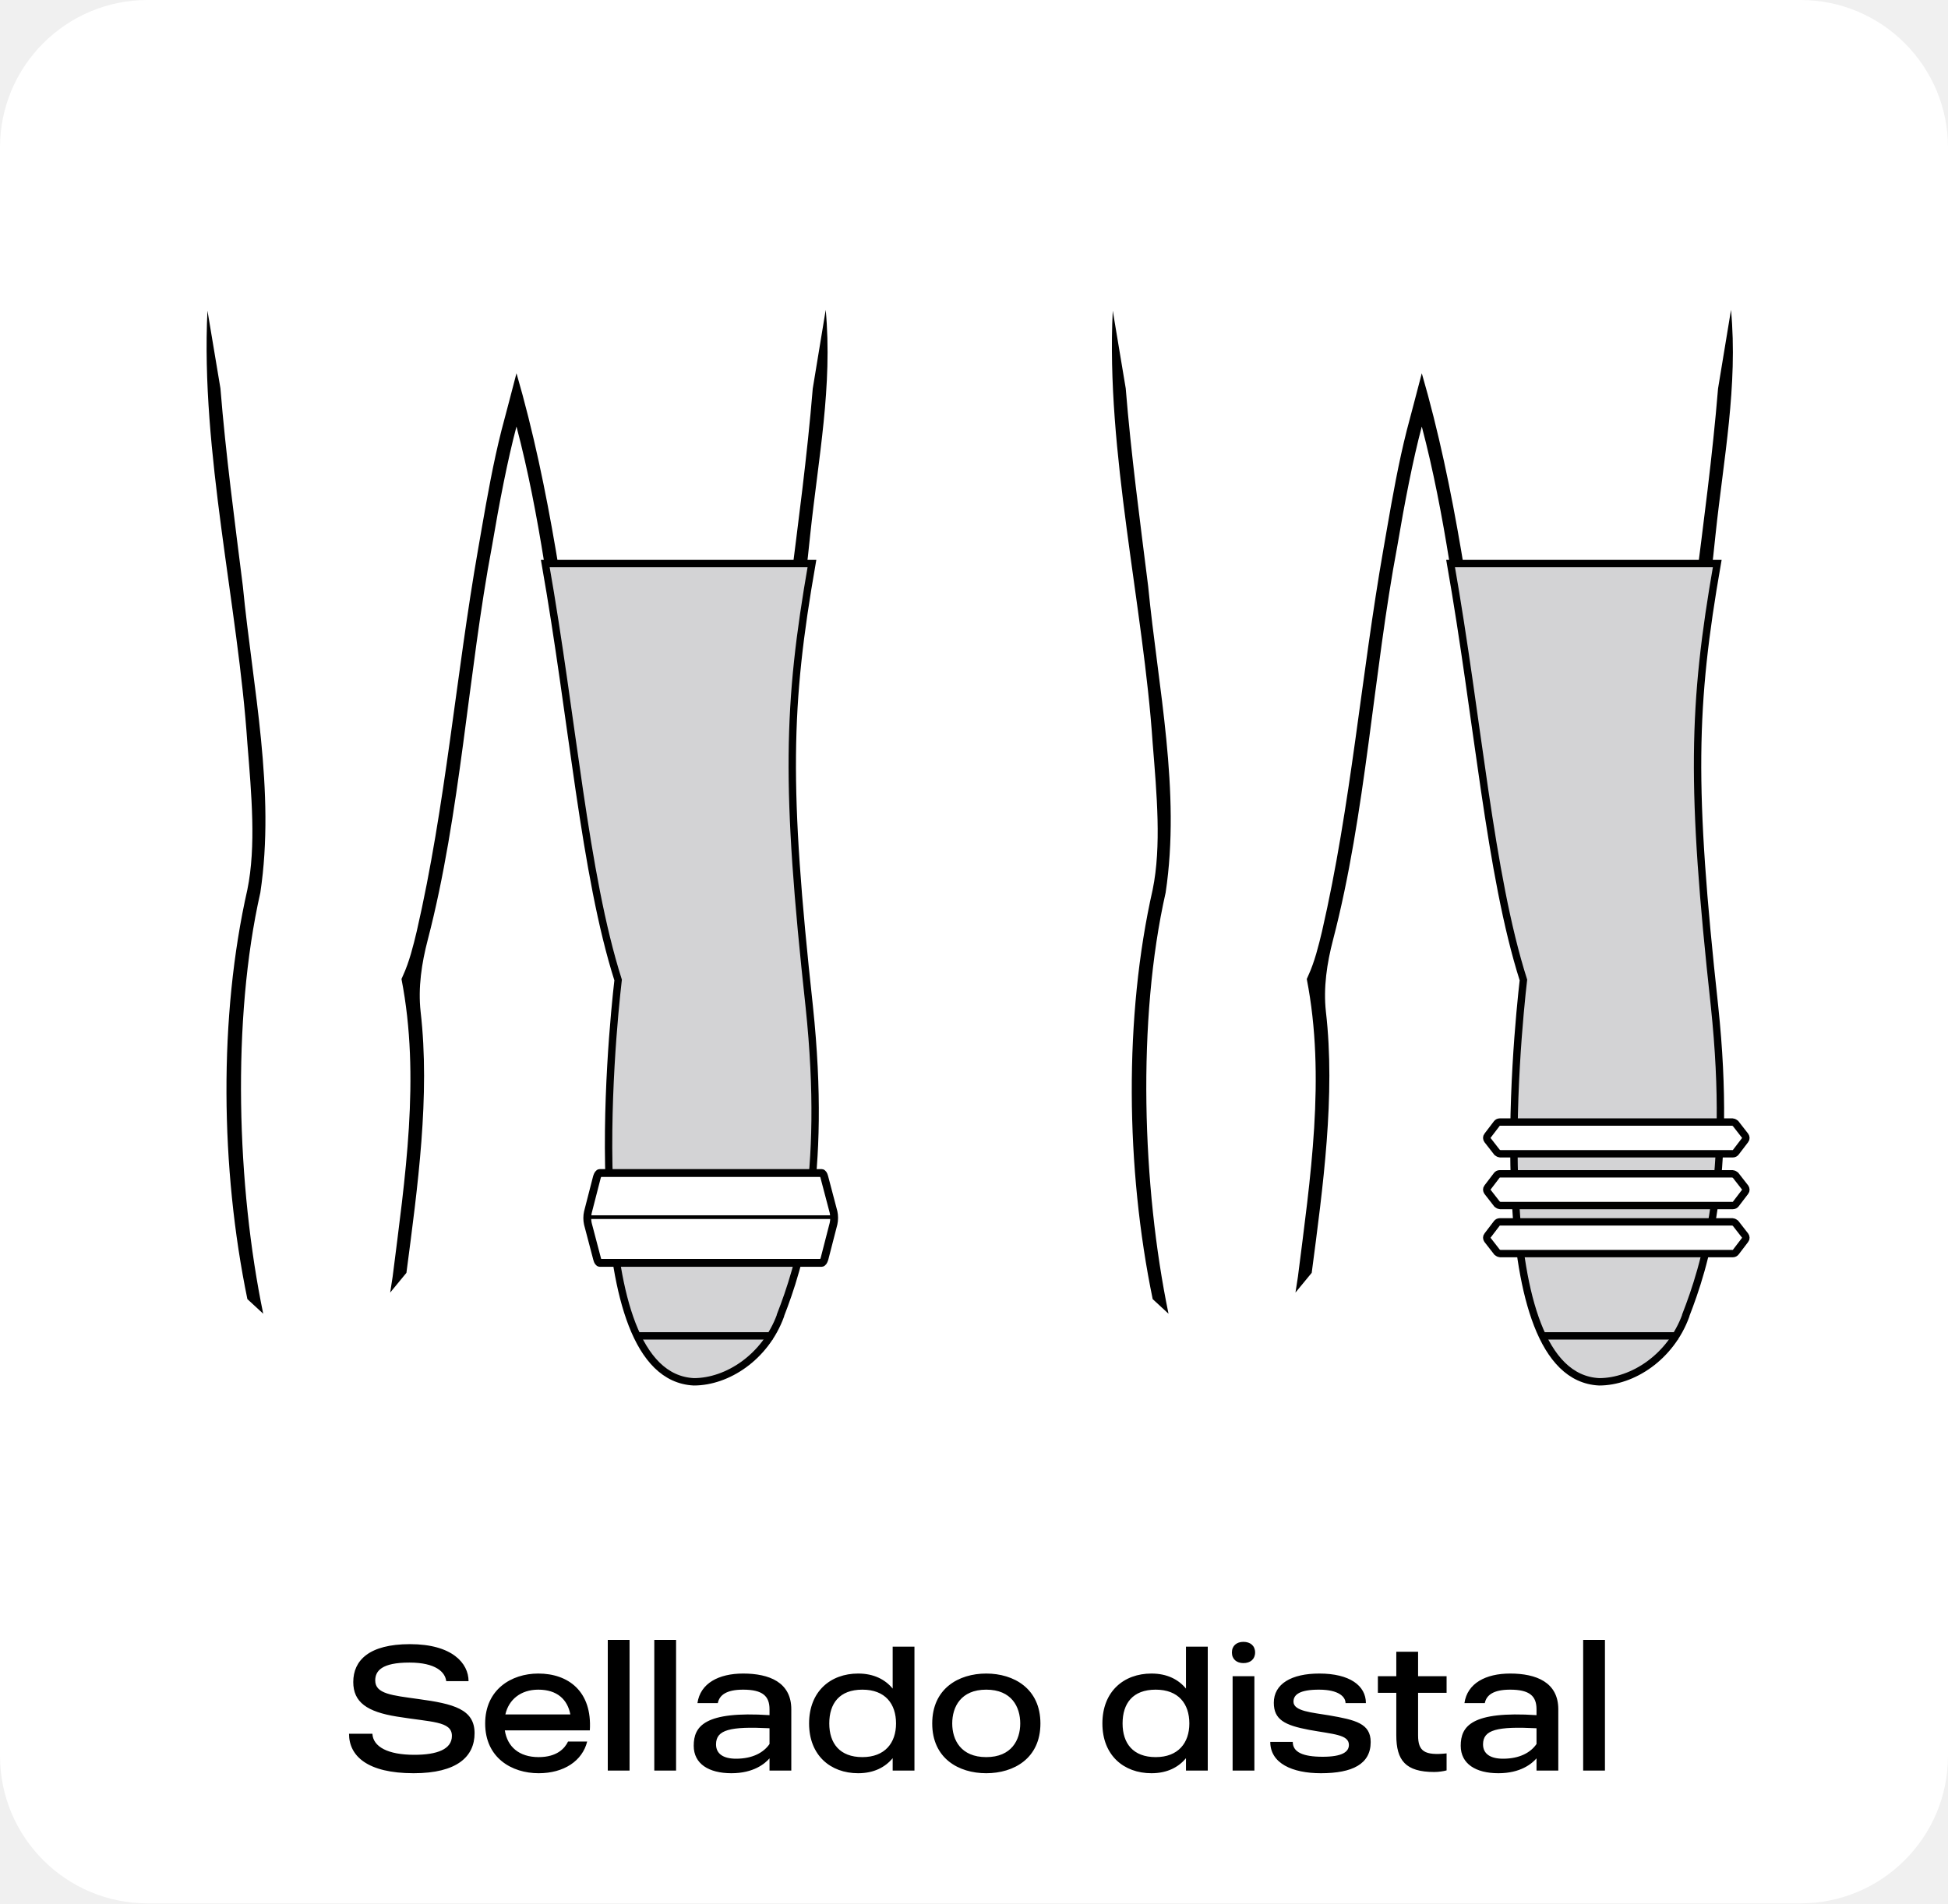
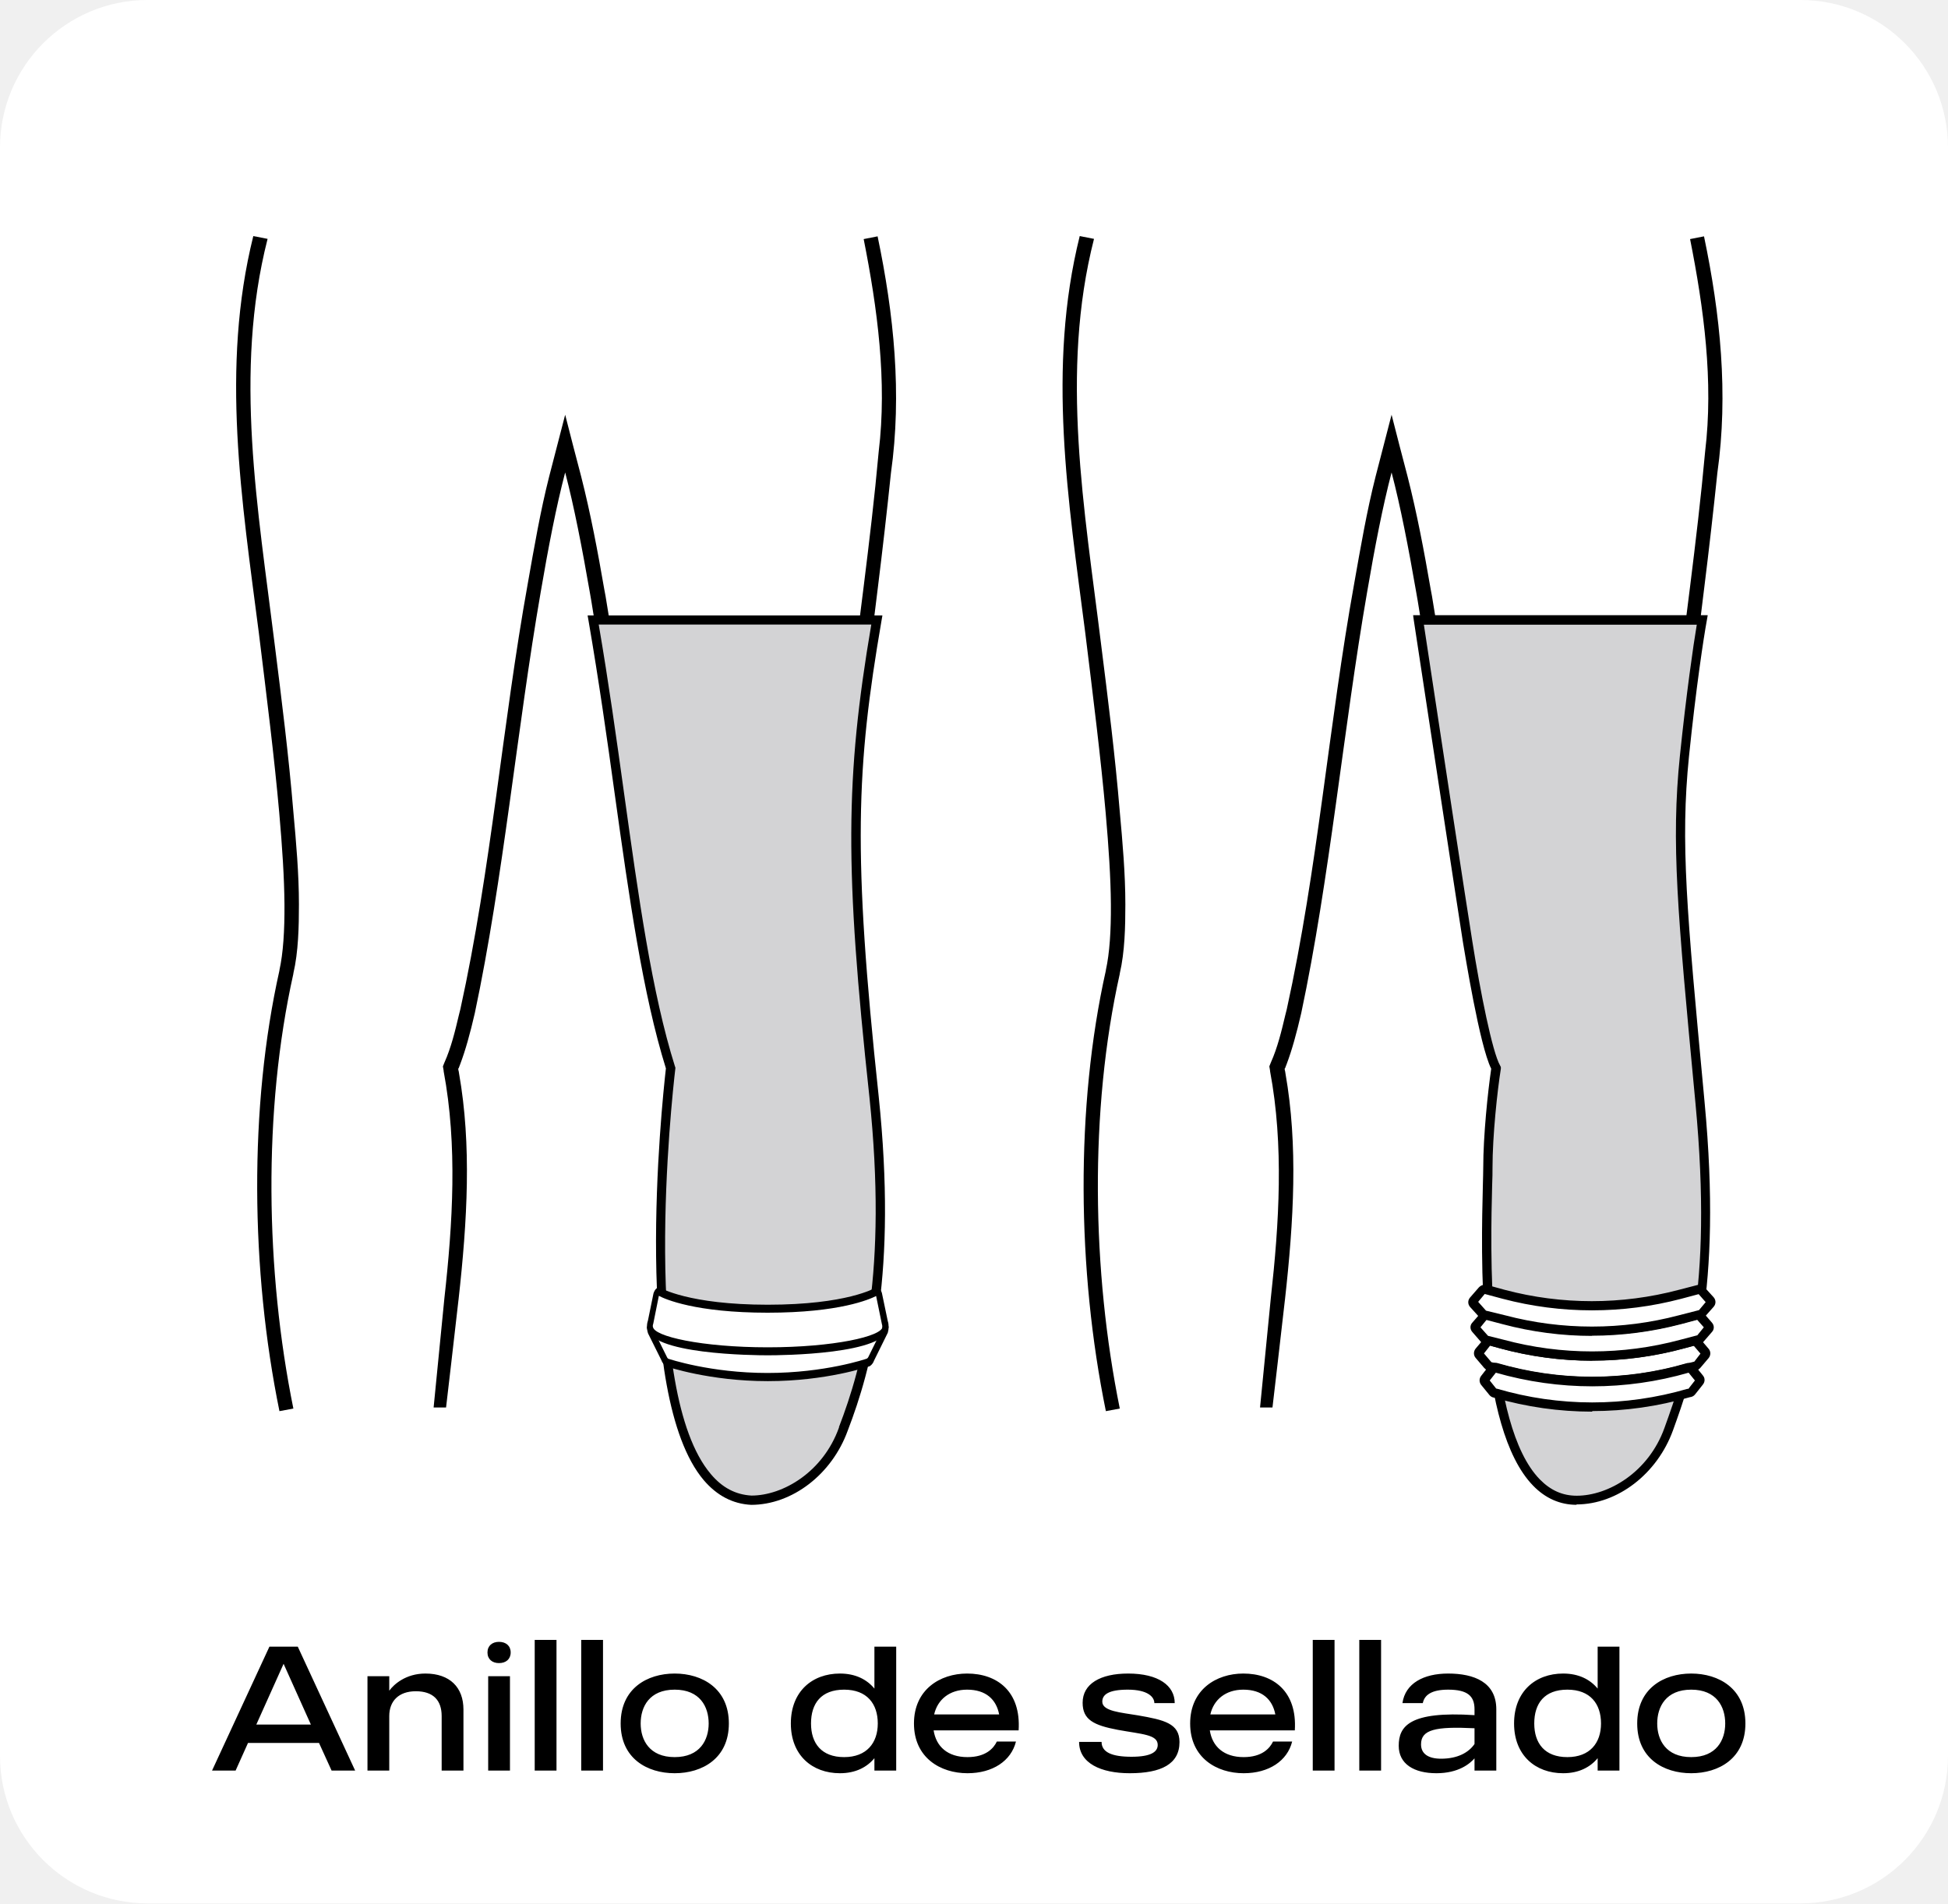
<svg xmlns="http://www.w3.org/2000/svg" width="132" height="129" viewBox="0 0 132 129" fill="none">
  <rect width="132" height="129" rx="10" fill="white" />
-   <path d="M28.354 115.152C30.73 115.476 32.158 115.836 32.158 117.468C32.158 119.052 30.97 120.18 28.03 120.18C24.898 120.18 23.65 119.016 23.65 117.504H25.234C25.282 118.38 26.266 118.932 28.078 118.932C29.638 118.932 30.622 118.548 30.622 117.648C30.622 116.64 29.23 116.724 26.89 116.34C24.874 116.016 23.938 115.368 23.938 114C23.938 112.536 25.006 111.432 27.778 111.432C30.658 111.432 31.75 112.74 31.75 113.94H30.238C30.166 113.328 29.53 112.68 27.742 112.68C25.87 112.68 25.426 113.244 25.426 113.892C25.426 114.804 26.554 114.9 28.354 115.152ZM36.476 113.424C38.504 113.424 40.136 114.624 39.968 117.276H34.208C34.376 118.368 35.156 119.088 36.5 119.088C37.748 119.088 38.276 118.488 38.492 118.032H39.788C39.464 119.34 38.216 120.18 36.5 120.18C34.676 120.18 32.876 119.136 32.876 116.808C32.876 114.516 34.64 113.424 36.476 113.424ZM34.244 116.196H38.648C38.456 115.188 37.76 114.516 36.476 114.516C35.288 114.516 34.472 115.188 34.244 116.196ZM41.184 111.144H42.66V120H41.184V111.144ZM44.336 111.144H45.812V120H44.336V111.144ZM50.356 113.424C52.12 113.424 53.62 114.012 53.62 115.848V120H52.144V119.172C51.832 119.532 51.064 120.18 49.564 120.18C48.028 120.18 47.008 119.544 47.008 118.32C47.008 117 47.728 115.956 52.144 116.244V115.848C52.144 114.96 51.688 114.516 50.356 114.516C49.216 114.516 48.748 114.888 48.64 115.428H47.26C47.452 114.084 48.7 113.424 50.356 113.424ZM52.144 118.2V117.132C49.48 117 48.52 117.228 48.52 118.224C48.52 118.872 49.024 119.196 49.876 119.196C51.004 119.196 51.748 118.776 52.144 118.2ZM60.489 111.6H61.965V120H60.489V119.16C59.985 119.772 59.217 120.18 58.149 120.18C56.277 120.18 54.825 118.968 54.825 116.808C54.825 114.636 56.277 113.424 58.149 113.424C59.217 113.424 59.985 113.832 60.489 114.444V111.6ZM58.437 119.088C59.961 119.088 60.717 118.128 60.717 116.808C60.717 115.476 59.985 114.516 58.437 114.516C56.877 114.516 56.193 115.452 56.193 116.808C56.193 118.152 56.901 119.088 58.437 119.088ZM66.829 113.424C68.701 113.424 70.501 114.444 70.501 116.808C70.501 119.172 68.701 120.18 66.829 120.18C64.957 120.18 63.169 119.172 63.169 116.808C63.169 114.444 64.957 113.424 66.829 113.424ZM66.829 119.088C68.545 119.088 69.133 117.924 69.133 116.808C69.133 115.68 68.545 114.516 66.829 114.516C65.113 114.516 64.525 115.68 64.525 116.808C64.525 117.924 65.113 119.088 66.829 119.088ZM80.364 111.6H81.84V120H80.364V119.16C79.86 119.772 79.092 120.18 78.024 120.18C76.152 120.18 74.7 118.968 74.7 116.808C74.7 114.636 76.152 113.424 78.024 113.424C79.092 113.424 79.86 113.832 80.364 114.444V111.6ZM78.312 119.088C79.836 119.088 80.592 118.128 80.592 116.808C80.592 115.476 79.86 114.516 78.312 114.516C76.752 114.516 76.068 115.452 76.068 116.808C76.068 118.152 76.776 119.088 78.312 119.088ZM83.524 120V113.604H85V120H83.524ZM84.256 112.716C83.8 112.716 83.476 112.452 83.476 111.996C83.476 111.54 83.8 111.276 84.256 111.276C84.724 111.276 85.048 111.54 85.048 111.996C85.048 112.452 84.724 112.716 84.256 112.716ZM90.048 116.256C91.86 116.568 92.88 116.808 92.88 118.068C92.88 119.556 91.644 120.18 89.508 120.18C87.564 120.18 86.076 119.508 86.076 118.056H87.6C87.6 118.752 88.284 119.064 89.628 119.064C90.936 119.064 91.404 118.74 91.404 118.26C91.404 117.552 90.336 117.54 88.704 117.24C87.048 116.928 86.316 116.544 86.316 115.404C86.316 114.12 87.516 113.424 89.4 113.424C91.452 113.424 92.556 114.24 92.556 115.428H91.176C91.176 115.02 90.744 114.516 89.376 114.516C88.092 114.516 87.648 114.84 87.648 115.332C87.648 115.98 88.908 116.064 90.048 116.256ZM98.024 114.732H96.092V117.612C96.092 118.692 96.524 118.992 98.024 118.836V119.988C97.808 120.048 97.484 120.096 97.184 120.096C95.24 120.096 94.616 119.304 94.616 117.612V114.732H93.368V113.604H94.616V111.948H96.092V113.604H98.024V114.732ZM102.329 113.424C104.093 113.424 105.593 114.012 105.593 115.848V120H104.117V119.172C103.805 119.532 103.037 120.18 101.537 120.18C100.001 120.18 98.981 119.544 98.981 118.32C98.981 117 99.701 115.956 104.117 116.244V115.848C104.117 114.96 103.661 114.516 102.329 114.516C101.189 114.516 100.721 114.888 100.613 115.428H99.233C99.425 114.084 100.673 113.424 102.329 113.424ZM104.117 118.2V117.132C101.453 117 100.493 117.228 100.493 118.224C100.493 118.872 100.997 119.196 101.849 119.196C102.977 119.196 103.721 118.776 104.117 118.2ZM107.278 111.144H108.754V120H107.278V111.144Z" fill="black" />
-   <path fill-rule="evenodd" clip-rule="evenodd" d="M55.952 21C56.426 26.154 55.45 31.06 54.906 36.201C54.112 44.277 52.216 52.628 53.233 60.277C55.088 68.436 55.074 78.124 53.512 86.654H52.592C54.14 78.303 54.209 68.725 52.355 60.498C51.309 53.703 52.815 46.785 53.512 40.005C54.084 35.457 54.697 30.923 55.074 26.333" fill="black" />
-   <path fill-rule="evenodd" clip-rule="evenodd" d="M26.439 87.603L26.606 86.528C27.442 79.871 28.502 72.994 27.205 66.352L27.303 66.131C27.735 65.194 28 64.119 28.237 63.127C30.203 54.582 30.886 45.831 32.405 37.176C32.475 36.749 32.559 36.322 32.628 35.895C33.019 33.648 33.423 31.375 33.981 29.169C34.05 28.908 34.915 25.641 34.998 25.297C37.285 33.166 38.33 41.394 39.474 49.456C40.129 53.907 40.687 58.372 41.718 62.741C41.941 63.843 42.248 65.07 42.694 66.117L42.833 66.338C41.537 73.063 42.457 79.94 43.252 86.638H42.318C42.039 84.419 41.774 82.242 41.579 80.105C41.147 75.241 41.063 70.72 41.844 66.476C38.233 54.761 38.121 40.732 34.998 28.908C34.399 31.154 33.827 34.117 33.339 37.011C31.722 45.583 31.206 55.175 28.99 63.678C28.572 65.277 28.321 66.93 28.502 68.57C29.157 74.235 28.307 80.422 27.54 86.266" fill="black" />
-   <path fill-rule="evenodd" clip-rule="evenodd" d="M14.058 21.055C13.584 30.633 16.136 41.038 16.763 50.382C17.042 53.841 17.362 57.355 16.763 60.29C14.811 68.89 14.937 79.198 16.763 88.046L17.836 89.038C16.052 80.411 15.69 69.124 17.641 60.497C18.673 53.62 17.125 46.605 16.456 39.728C15.899 35.263 15.299 30.812 14.937 26.319" fill="black" />
-   <path d="M52.885 89.173C51.853 91.984 49.288 93.652 47.016 93.652C39.167 93.266 41.439 70.278 41.885 66.42C39.599 59.226 38.818 48.807 36.95 38.195H55.018C53.345 47.787 53.206 53.258 54.837 68.225C56.064 79.87 54.182 85.81 52.885 89.145V89.173Z" fill="#D3D3D5" stroke="black" stroke-width="0.5" stroke-miterlimit="10" />
-   <path d="M43.14 90.539H52.355" stroke="black" stroke-width="0.5" stroke-miterlimit="10" />
-   <path d="M55.673 79.5H40.644C40.575 79.5 40.505 79.597 40.449 79.776L39.836 82.16C39.78 82.394 39.78 82.711 39.836 82.945L40.463 85.329C40.505 85.495 40.575 85.591 40.644 85.591H55.673C55.743 85.591 55.812 85.495 55.868 85.316L56.482 82.932C56.537 82.697 56.537 82.38 56.482 82.146L55.854 79.762C55.812 79.597 55.743 79.5 55.673 79.5Z" fill="white" stroke="black" stroke-width="0.53" stroke-miterlimit="10" />
-   <path fill-rule="evenodd" clip-rule="evenodd" d="M117.297 21C117.771 26.154 116.795 31.06 116.251 36.201C115.456 44.277 113.56 52.628 114.578 60.277C116.432 68.436 116.418 78.124 114.857 86.654H113.937C115.484 78.303 115.554 68.725 113.7 60.498C112.654 53.703 114.16 46.785 114.857 40.005C115.429 35.457 116.042 30.923 116.418 26.333" fill="black" />
-   <path fill-rule="evenodd" clip-rule="evenodd" d="M87.783 87.603L87.95 86.528C88.787 79.871 89.846 72.994 88.549 66.352L88.647 66.131C89.079 65.194 89.344 64.119 89.581 63.127C91.547 54.582 92.23 45.831 93.75 37.176C93.819 36.749 93.903 36.322 93.973 35.895C94.363 33.648 94.767 31.375 95.325 29.169C95.395 28.908 96.259 25.641 96.343 25.297C98.629 33.166 99.675 41.394 100.818 49.456C101.473 53.907 102.031 58.372 103.062 62.741C103.285 63.843 103.592 65.07 104.038 66.117L104.178 66.338C102.881 73.063 103.801 79.94 104.596 86.638H103.662C103.383 84.419 103.118 82.242 102.923 80.105C102.491 75.241 102.407 70.72 103.188 66.476C99.577 54.761 99.466 40.732 96.343 28.908C95.743 31.154 95.172 34.117 94.684 37.011C93.067 45.583 92.551 55.175 90.334 63.678C89.916 65.277 89.665 66.93 89.846 68.57C90.501 74.235 89.651 80.422 88.884 86.266" fill="black" />
-   <path fill-rule="evenodd" clip-rule="evenodd" d="M75.403 21.055C74.929 30.633 77.48 41.038 78.108 50.382C78.386 53.841 78.707 57.355 78.108 60.29C76.156 68.89 76.281 79.198 78.108 88.046L79.181 89.038C77.397 80.411 77.034 69.124 78.986 60.497C80.018 53.62 78.47 46.605 77.801 39.728C77.243 35.263 76.644 30.812 76.281 26.319" fill="black" />
-   <path d="M114.23 89.173C113.198 91.984 110.633 93.652 108.361 93.652C100.512 93.266 102.784 70.278 103.23 66.42C100.944 59.226 100.163 48.807 98.295 38.195H116.363C114.69 47.787 114.55 53.258 116.182 68.225C117.408 79.87 115.526 85.81 114.23 89.145V89.173Z" fill="#D3D3D5" stroke="black" stroke-width="0.5" stroke-miterlimit="10" />
-   <path d="M104.484 90.539H113.7" stroke="black" stroke-width="0.5" stroke-miterlimit="10" />
-   <path d="M117.408 76.047H101.626C101.543 76.047 101.473 76.088 101.431 76.143L100.79 76.984C100.72 77.067 100.734 77.177 100.79 77.26L101.445 78.1C101.445 78.1 101.571 78.197 101.64 78.197H117.422C117.505 78.197 117.575 78.155 117.617 78.1L118.258 77.26C118.328 77.177 118.314 77.067 118.258 76.984L117.603 76.143C117.603 76.143 117.478 76.047 117.408 76.047Z" fill="white" stroke="black" stroke-width="0.5" stroke-miterlimit="10" />
-   <path d="M117.408 79.555H101.626C101.543 79.555 101.473 79.596 101.431 79.651L100.79 80.492C100.72 80.575 100.734 80.685 100.79 80.767L101.445 81.608C101.445 81.608 101.571 81.705 101.64 81.705H117.422C117.505 81.705 117.575 81.663 117.617 81.608L118.258 80.767C118.328 80.685 118.314 80.575 118.258 80.492L117.603 79.651C117.603 79.651 117.478 79.555 117.408 79.555Z" fill="white" stroke="black" stroke-width="0.5" stroke-miterlimit="10" />
-   <path d="M117.408 82.812H101.626C101.543 82.812 101.473 82.854 101.431 82.909L100.79 83.75C100.72 83.832 100.734 83.943 100.79 84.025L101.445 84.866C101.445 84.866 101.571 84.962 101.64 84.962H117.422C117.505 84.962 117.575 84.921 117.617 84.866L118.258 84.025C118.328 83.943 118.314 83.832 118.258 83.75L117.603 82.909C117.603 82.909 117.478 82.812 117.408 82.812Z" fill="white" stroke="black" stroke-width="0.5" stroke-miterlimit="10" />
-   <path d="M39.725 82.492H56.496" stroke="black" stroke-width="0.25" stroke-miterlimit="10" />
+   <path d="M22.469 120L21.617 118.128H16.805L15.965 120H14.369L18.257 111.6H20.177L24.065 120H22.469ZM17.369 116.88H21.065L19.217 112.764L17.369 116.88ZM28.825 113.424C30.492 113.424 31.404 114.372 31.404 115.86V120H29.928V116.304C29.928 115.224 29.34 114.624 28.177 114.624C27.012 114.624 26.377 115.296 26.377 116.304V120H24.901V113.604H26.377V114.588C26.677 114.168 27.492 113.424 28.825 113.424ZM33.08 120V113.604H34.556V120H33.08ZM33.812 112.716C33.356 112.716 33.032 112.452 33.032 111.996C33.032 111.54 33.356 111.276 33.812 111.276C34.28 111.276 34.604 111.54 34.604 111.996C34.604 112.452 34.28 112.716 33.812 112.716ZM36.233 111.144H37.709V120H36.233V111.144ZM39.385 111.144H40.861V120H39.385V111.144ZM45.717 113.424C47.589 113.424 49.389 114.444 49.389 116.808C49.389 119.172 47.589 120.18 45.717 120.18C43.845 120.18 42.057 119.172 42.057 116.808C42.057 114.444 43.845 113.424 45.717 113.424ZM45.717 119.088C47.433 119.088 48.021 117.924 48.021 116.808C48.021 115.68 47.433 114.516 45.717 114.516C44.001 114.516 43.413 115.68 43.413 116.808C43.413 117.924 44.001 119.088 45.717 119.088ZM59.252 111.6H60.728V120H59.252V119.16C58.748 119.772 57.98 120.18 56.913 120.18C55.041 120.18 53.589 118.968 53.589 116.808C53.589 114.636 55.041 113.424 56.913 113.424C57.98 113.424 58.748 113.832 59.252 114.444V111.6ZM57.2 119.088C58.724 119.088 59.48 118.128 59.48 116.808C59.48 115.476 58.748 114.516 57.2 114.516C55.641 114.516 54.956 115.452 54.956 116.808C54.956 118.152 55.664 119.088 57.2 119.088ZM65.532 113.424C67.56 113.424 69.192 114.624 69.024 117.276H63.264C63.432 118.368 64.212 119.088 65.556 119.088C66.804 119.088 67.332 118.488 67.548 118.032H68.844C68.52 119.34 67.272 120.18 65.556 120.18C63.732 120.18 61.932 119.136 61.932 116.808C61.932 114.516 63.696 113.424 65.532 113.424ZM63.3 116.196H67.704C67.512 115.188 66.816 114.516 65.532 114.516C64.344 114.516 63.528 115.188 63.3 116.196ZM77.093 116.256C78.905 116.568 79.925 116.808 79.925 118.068C79.925 119.556 78.689 120.18 76.553 120.18C74.609 120.18 73.121 119.508 73.121 118.056H74.645C74.645 118.752 75.329 119.064 76.673 119.064C77.981 119.064 78.449 118.74 78.449 118.26C78.449 117.552 77.381 117.54 75.749 117.24C74.093 116.928 73.361 116.544 73.361 115.404C73.361 114.12 74.561 113.424 76.445 113.424C78.497 113.424 79.601 114.24 79.601 115.428H78.221C78.221 115.02 77.789 114.516 76.421 114.516C75.137 114.516 74.693 114.84 74.693 115.332C74.693 115.98 75.953 116.064 77.093 116.256ZM84.247 113.424C86.275 113.424 87.907 114.624 87.739 117.276H81.979C82.147 118.368 82.927 119.088 84.271 119.088C85.519 119.088 86.047 118.488 86.263 118.032H87.559C87.235 119.34 85.987 120.18 84.271 120.18C82.447 120.18 80.647 119.136 80.647 116.808C80.647 114.516 82.411 113.424 84.247 113.424ZM82.015 116.196H86.419C86.227 115.188 85.531 114.516 84.247 114.516C83.059 114.516 82.243 115.188 82.015 116.196ZM88.955 111.144H90.431V120H88.955V111.144ZM92.108 111.144H93.584V120H92.108V111.144ZM98.128 113.424C99.892 113.424 101.392 114.012 101.392 115.848V120H99.916V119.172C99.604 119.532 98.836 120.18 97.336 120.18C95.8 120.18 94.78 119.544 94.78 118.32C94.78 117 95.5 115.956 99.916 116.244V115.848C99.916 114.96 99.46 114.516 98.128 114.516C96.988 114.516 96.52 114.888 96.412 115.428H95.032C95.224 114.084 96.472 113.424 98.128 113.424ZM99.916 118.2V117.132C97.252 117 96.292 117.228 96.292 118.224C96.292 118.872 96.796 119.196 97.648 119.196C98.776 119.196 99.52 118.776 99.916 118.2ZM108.26 111.6H109.736V120H108.26V119.16C107.756 119.772 106.988 120.18 105.92 120.18C104.048 120.18 102.596 118.968 102.596 116.808C102.596 114.636 104.048 113.424 105.92 113.424C106.988 113.424 107.756 113.832 108.26 114.444V111.6ZM106.208 119.088C107.732 119.088 108.488 118.128 108.488 116.808C108.488 115.476 107.756 114.516 106.208 114.516C104.648 114.516 103.964 115.452 103.964 116.808C103.964 118.152 104.672 119.088 106.208 119.088ZM114.6 113.424C116.472 113.424 118.272 114.444 118.272 116.808C118.272 119.172 116.472 120.18 114.6 120.18C112.728 120.18 110.94 119.172 110.94 116.808C110.94 114.444 112.728 113.424 114.6 113.424ZM114.6 119.088C116.316 119.088 116.904 117.924 116.904 116.808C116.904 115.68 116.316 114.516 114.6 114.516C112.884 114.516 112.296 115.68 112.296 116.808C112.296 117.924 112.884 119.088 114.6 119.088Z" fill="black" />
+   <path fill-rule="evenodd" clip-rule="evenodd" d="M115.466 16.016C116.572 21.296 117.126 26.701 116.371 32.057C116.107 34.596 115.806 37.236 115.479 39.864C115.353 40.882 115.227 41.913 115.102 42.931C114.574 47.23 114.046 51.429 113.719 55.125C113.518 57.413 113.379 59.5 113.367 61.31C113.354 63.108 113.442 64.629 113.706 65.773V65.799C115.68 74.561 115.655 84.983 113.995 94.16H113.015C114.662 85.171 114.737 74.862 112.763 66.012V65.987C112.437 64.529 112.386 62.832 112.386 61.31C112.386 59.236 112.525 57.112 112.713 55.037C113.053 51.341 113.53 47.645 113.995 43.949C114.171 42.554 114.347 41.158 114.523 39.751C114.9 36.721 115.265 33.678 115.542 30.611C116.12 25.846 115.454 20.893 114.523 16.204L115.479 16.016H115.466Z" fill="black" />
+   <path fill-rule="evenodd" clip-rule="evenodd" d="M87.068 88.113C87.671 82.695 87.96 77.616 87.105 72.751C87.093 72.662 87.08 72.575 87.055 72.499V72.461V72.436V72.411L87.08 72.398C87.118 72.298 87.156 72.21 87.194 72.097C87.533 71.204 87.86 70.035 88.174 68.665C90.097 59.613 91.04 49.343 92.637 40.14C93.153 37.111 93.693 34.32 94.296 32.019C94.296 32.019 94.296 32.019 94.296 32.007C94.296 32.007 94.296 32.007 94.296 32.019C94.9 34.32 95.44 37.111 95.968 40.153C96.006 40.341 96.031 40.542 96.069 40.731C96.547 43.61 96.999 46.69 97.439 49.782C97.464 49.959 97.49 50.122 97.515 50.285L97.565 50.625V50.725C97.665 51.304 97.741 51.882 97.829 52.46L97.917 53.076C98.08 54.233 98.244 55.364 98.407 56.496C98.747 58.872 99.099 61.16 99.438 63.246C99.778 65.245 100.117 67.068 100.469 68.615V68.652C100.796 70.022 101.123 71.192 101.462 72.084C101.5 72.185 101.537 72.285 101.575 72.373V72.398L101.6 72.424C101.6 72.487 101.575 72.549 101.563 72.612C101.537 72.725 101.525 72.851 101.5 72.964C100.771 77.301 100.871 82.079 101.311 87.082C101.512 89.382 101.789 91.733 102.091 94.122H103.084C102.782 91.758 102.518 89.382 102.304 86.994C101.877 82.292 101.688 77.301 102.581 72.587V72.549L102.631 72.26L102.493 72.021C102.015 70.89 101.688 69.57 101.45 68.388C101.022 66.641 100.695 64.843 100.406 63.058C99.903 60.091 99.476 57.099 99.061 54.094C99.011 53.705 98.948 53.315 98.898 52.925C98.747 51.819 98.583 50.713 98.42 49.619V49.531C98.03 46.665 97.603 43.798 97.112 40.882C97.062 40.568 97.012 40.253 96.949 39.952C96.509 37.4 96.019 34.797 95.377 32.283C95.264 31.868 94.409 28.575 94.296 28.109C94.183 28.549 93.316 31.881 93.215 32.283C92.612 34.659 92.197 37.098 91.769 39.512C90.034 49.129 89.293 58.872 87.194 68.401C87.156 68.539 87.131 68.665 87.093 68.803C86.841 69.872 86.565 71.016 86.112 72.021L86.012 72.273L86.062 72.562V72.6C87.005 77.628 86.678 82.908 86.112 87.987L85.383 95.392H86.225C86.225 95.392 86.867 89.923 87.068 88.1V88.113Z" fill="black" />
+   <path fill-rule="evenodd" clip-rule="evenodd" d="M74.936 95.64C72.988 86.111 72.862 75.023 74.936 65.77V65.745C75.188 64.601 75.288 63.093 75.276 61.295C75.263 59.485 75.125 57.398 74.924 55.11C74.597 51.401 74.069 47.202 73.541 42.903C72.384 33.914 70.939 24.938 73.164 16L74.132 16.189C71.819 25.253 73.491 34.543 74.609 43.645C75.087 47.441 75.565 51.225 75.879 55.022C76.068 57.096 76.256 59.221 76.256 61.295C76.256 62.803 76.219 64.513 75.879 65.971V65.997C73.805 75.287 73.993 86.174 75.879 95.464" fill="black" />
+   <path d="M113.078 96.868C111.984 99.897 109.256 101.683 106.83 101.683C99.564 101.683 100.821 82.021 100.821 79.142C100.821 76.841 101.173 73.749 101.374 72.391C100.77 71.335 99.903 66.722 99.45 63.843C99.086 61.542 97.075 48.342 96.119 42.031H115.341C115.139 43.138 114.612 46.544 114.134 51.271C113.53 57.117 113.97 61.781 115.152 74.352L115.19 74.755C116.397 87.615 114.436 93.071 113.078 96.868Z" fill="#D3D3D5" />
+   <path d="M106.83 101.988C105.712 101.988 104.718 101.548 103.889 100.693C100.054 96.758 100.369 84.815 100.482 80.327C100.494 79.812 100.507 79.397 100.507 79.133C100.507 76.958 100.821 73.979 101.047 72.433C100.255 70.861 99.262 64.6 99.136 63.884C98.772 61.583 96.798 48.61 95.805 42.06L95.755 41.695H115.718L115.655 42.06C115.442 43.217 114.926 46.611 114.448 51.275C113.858 57.095 114.298 61.772 115.467 74.281L115.505 74.695C116.724 87.631 114.7 93.226 113.367 96.934C112.299 99.888 109.609 101.963 106.818 101.963L106.83 101.988ZM96.484 42.337C97.49 48.987 99.4 61.533 99.765 63.783C100.306 67.203 101.123 71.314 101.651 72.219L101.701 72.319V72.433C101.462 73.928 101.135 76.958 101.135 79.146C101.135 79.41 101.135 79.825 101.11 80.353C101.01 84.35 100.683 96.519 104.341 100.266C105.07 101.007 105.875 101.372 106.843 101.372C108.98 101.372 111.708 99.788 112.789 96.771C114.185 92.886 116.095 87.581 114.889 74.783L114.851 74.381C113.669 61.822 113.229 57.12 113.832 51.237C114.272 46.988 114.738 43.757 114.977 42.337H96.496H96.484Z" fill="black" />
+   <path d="M114.788 90.875L114.121 91.064C110.036 92.195 105.724 92.195 101.638 91.064L100.972 90.875C100.909 90.875 100.833 90.9 100.796 90.95L100.23 91.617C100.18 91.68 100.18 91.768 100.23 91.843L100.808 92.522C100.808 92.522 100.909 92.597 100.984 92.597L101.638 92.786C105.724 93.917 110.036 93.917 114.121 92.786L114.8 92.597C114.863 92.597 114.939 92.572 114.976 92.522L115.542 91.856C115.592 91.793 115.592 91.705 115.542 91.629L114.964 90.95C114.964 90.95 114.863 90.875 114.788 90.875Z" fill="white" />
+   <path d="M107.898 93.941C105.761 93.941 103.636 93.652 101.562 93.074L100.933 92.898C100.795 92.898 100.669 92.822 100.569 92.709L99.991 92.03C99.84 91.854 99.84 91.59 99.991 91.402L100.557 90.735C100.657 90.61 100.808 90.547 100.971 90.547H101.059L101.726 90.748C105.761 91.867 110.01 91.867 114.033 90.748L114.787 90.547C114.951 90.547 115.102 90.61 115.202 90.735L115.78 91.414C115.931 91.59 115.931 91.854 115.78 92.043L115.215 92.709C115.127 92.81 115.001 92.885 114.85 92.898L114.196 93.074C112.135 93.652 110.01 93.929 107.885 93.929L107.898 93.941ZM100.557 91.729L101.059 92.32L101.738 92.483C105.761 93.602 110.023 93.602 114.046 92.483L114.812 92.282L115.227 91.741L114.775 91.213L114.209 91.364C110.073 92.508 105.698 92.508 101.562 91.364L100.971 91.201L100.557 91.729Z" fill="black" />
+   <path d="M115.001 89.103L113.958 89.38C109.973 90.448 105.799 90.448 101.814 89.38L100.758 89.091C100.682 89.091 100.619 89.116 100.582 89.166L100.003 89.832C99.941 89.895 99.953 89.983 100.003 90.059L100.594 90.738C100.594 90.738 100.708 90.813 100.77 90.813L101.814 91.09C105.799 92.158 109.973 92.158 113.958 91.09L115.014 90.8C115.089 90.8 115.152 90.775 115.19 90.725L115.768 90.059C115.831 89.996 115.818 89.908 115.768 89.832L115.177 89.154C115.177 89.154 115.064 89.078 115.001 89.078V89.103Z" fill="white" />
+   <path d="M107.886 92.221C105.811 92.221 103.737 91.945 101.726 91.404L100.72 91.127C100.582 91.127 100.456 91.052 100.355 90.951L99.765 90.272C99.601 90.084 99.601 89.82 99.765 89.644L100.343 88.978C100.443 88.865 100.594 88.789 100.758 88.789H100.833L101.889 89.078C105.811 90.134 109.947 90.134 113.87 89.078L115.001 88.789C115.165 88.789 115.315 88.852 115.416 88.965L116.007 89.644C116.17 89.832 116.17 90.097 116.007 90.272L115.429 90.939C115.341 91.039 115.202 91.115 115.064 91.127L114.033 91.404C112.022 91.945 109.96 92.209 107.886 92.209V92.221ZM100.318 89.958L100.833 90.537L101.889 90.8C105.811 91.856 109.947 91.856 113.87 90.8L115.014 90.499L115.454 89.958L114.989 89.43L114.046 89.682C110.023 90.763 105.774 90.763 101.738 89.682L100.758 89.418L100.33 89.946L100.318 89.958Z" fill="black" />
+   <path d="M115.127 87.391L113.845 87.73C109.935 88.761 105.824 88.761 101.914 87.73L100.632 87.391C100.557 87.391 100.494 87.416 100.456 87.466L99.865 88.132C99.803 88.195 99.803 88.283 99.865 88.359L100.469 89.037C100.469 89.037 100.582 89.113 100.645 89.113L101.914 89.452C105.824 90.483 109.935 90.496 113.845 89.452L115.14 89.113C115.215 89.113 115.278 89.088 115.316 89.037L115.907 88.371C115.97 88.308 115.97 88.22 115.907 88.145L115.303 87.466C115.303 87.466 115.19 87.391 115.127 87.391Z" fill="white" />
+   <path d="M107.887 90.54C105.85 90.54 103.813 90.276 101.827 89.748L100.582 89.421C100.432 89.421 100.306 89.346 100.218 89.245L99.615 88.579C99.451 88.39 99.451 88.126 99.615 87.938L100.206 87.259C100.306 87.146 100.457 87.07 100.62 87.07H100.696L101.978 87.422C105.825 88.441 109.898 88.441 113.745 87.422L115.103 87.07C115.266 87.07 115.417 87.133 115.517 87.259L116.121 87.925C116.284 88.114 116.284 88.378 116.121 88.566L115.53 89.233C115.442 89.333 115.304 89.409 115.165 89.409L113.896 89.748C111.922 90.263 109.885 90.528 107.861 90.528L107.887 90.54ZM100.18 88.252L100.696 88.83L101.991 89.145C105.837 90.163 109.911 90.163 113.758 89.145L115.128 88.793L115.58 88.252L115.103 87.711L113.921 88.026C109.961 89.069 105.787 89.069 101.827 88.026L100.608 87.699L100.168 88.227L100.18 88.252Z" fill="black" />
+   <path d="M114.435 92.716C110.148 93.973 105.623 93.973 101.336 92.716C101.273 92.716 101.21 92.741 101.172 92.791L100.644 93.457C100.594 93.52 100.594 93.608 100.644 93.684L101.185 94.363C101.185 94.363 101.285 94.438 101.348 94.438C105.635 95.695 110.161 95.695 114.448 94.438H114.473C114.536 94.438 114.599 94.4 114.636 94.35L115.164 93.684C115.215 93.621 115.215 93.533 115.164 93.457L114.624 92.779C114.624 92.779 114.523 92.703 114.46 92.703L114.435 92.716Z" fill="white" />
+   <path d="M107.886 95.674C105.661 95.674 103.436 95.359 101.273 94.731C101.135 94.718 101.009 94.655 100.921 94.542L100.368 93.863C100.23 93.687 100.217 93.436 100.368 93.247L100.896 92.568C100.997 92.443 101.148 92.367 101.311 92.367H101.412C105.636 93.612 110.111 93.624 114.335 92.38H114.436C114.599 92.367 114.75 92.43 114.851 92.556L115.391 93.222C115.542 93.398 115.542 93.65 115.391 93.838L114.863 94.504C114.775 94.618 114.649 94.68 114.511 94.693C112.336 95.322 110.111 95.636 107.899 95.636L107.886 95.674ZM101.387 94.115H101.424C105.648 95.359 110.124 95.359 114.348 94.127H114.41L114.851 93.561L114.423 93.034C110.161 94.266 105.648 94.266 101.361 93.034L100.946 93.561L101.387 94.115ZM114.461 94.102C114.461 94.102 114.461 94.102 114.448 94.102H114.461Z" fill="black" />
+   <path fill-rule="evenodd" clip-rule="evenodd" d="M59.467 16.016C60.573 21.296 61.127 26.701 60.372 32.057C60.108 34.596 59.807 37.236 59.48 39.864C59.354 40.882 59.228 41.913 59.102 42.931C58.575 47.23 58.046 51.429 57.719 55.125C57.518 57.413 57.38 59.5 57.367 61.31C57.355 63.108 57.443 64.629 57.707 65.773V65.799C59.681 74.561 59.656 84.983 57.996 94.16H57.016C58.663 85.171 58.738 74.862 56.764 66.012V65.987C56.437 64.529 56.387 62.832 56.387 61.31C56.387 59.236 56.525 57.112 56.714 55.037C57.053 51.341 57.531 47.645 57.996 43.949C58.172 42.554 58.348 41.158 58.524 39.751C58.901 36.721 59.266 33.678 59.542 30.611C60.121 25.846 59.455 20.893 58.524 16.204L59.48 16.016H59.467Z" fill="black" />
+   <path fill-rule="evenodd" clip-rule="evenodd" d="M31.068 88.113C31.671 82.695 31.961 77.616 31.106 72.751C31.093 72.662 31.081 72.575 31.055 72.499V72.461V72.436V72.411L31.081 72.398C31.118 72.298 31.156 72.21 31.194 72.097C31.533 71.204 31.86 70.035 32.174 68.665C34.098 59.613 35.041 49.343 36.637 40.14C37.153 37.111 37.693 34.32 38.297 32.019C38.297 32.019 38.297 32.019 38.297 32.007C38.297 32.007 38.297 32.007 38.297 32.019C38.9 34.32 39.441 37.111 39.969 40.153C40.006 40.341 40.031 40.542 40.069 40.731C40.547 43.61 40.999 46.69 41.439 49.782C41.465 49.959 41.49 50.122 41.515 50.285L41.565 50.625V50.725C41.666 51.304 41.741 51.882 41.829 52.46L41.917 53.076C42.081 54.233 42.244 55.364 42.407 56.496C42.747 58.872 43.099 61.16 43.438 63.246C43.778 65.245 44.117 67.068 44.469 68.615V68.652C44.796 70.022 45.123 71.192 45.462 72.084C45.5 72.185 45.538 72.285 45.575 72.373V72.398L45.601 72.424C45.601 72.487 45.575 72.549 45.563 72.612C45.538 72.725 45.525 72.851 45.5 72.964C44.771 77.301 44.871 82.079 45.312 87.082C45.513 89.382 45.789 91.733 46.091 94.122H47.084C46.782 91.758 46.518 89.382 46.305 86.994C45.877 82.292 45.689 77.301 46.581 72.587V72.549L46.632 72.26L46.493 72.021C46.015 70.89 45.688 69.57 45.45 68.388C45.022 66.641 44.696 64.843 44.406 63.058C43.904 60.091 43.476 57.099 43.061 54.094C43.011 53.705 42.948 53.315 42.898 52.925C42.747 51.819 42.583 50.713 42.42 49.619V49.531C42.03 46.665 41.603 43.798 41.112 40.882C41.062 40.568 41.012 40.253 40.949 39.952C40.509 37.4 40.019 34.797 39.378 32.283C39.265 31.868 38.41 28.575 38.297 28.109C38.183 28.549 37.316 31.881 37.216 32.283C36.612 34.659 36.197 37.098 35.77 39.512C34.035 49.129 33.293 58.872 31.194 68.401C31.156 68.539 31.131 68.665 31.093 68.803C30.842 69.872 30.565 71.016 30.113 72.021L30.012 72.273L30.062 72.562V72.6C31.005 77.628 30.678 82.908 30.113 87.987L29.383 95.392H30.226C30.226 95.392 30.867 89.923 31.068 88.1V88.113Z" fill="black" />
+   <path fill-rule="evenodd" clip-rule="evenodd" d="M18.936 95.64C16.988 86.111 16.862 75.023 18.936 65.77V65.745C19.188 64.601 19.288 63.093 19.276 61.295C19.263 59.485 19.125 57.398 18.924 55.11C18.597 51.401 18.069 47.202 17.541 42.903C16.384 33.914 14.939 24.938 17.164 16L18.132 16.189C15.819 25.253 17.491 34.543 18.61 43.645C19.087 47.441 19.565 51.225 19.879 55.022C20.068 57.096 20.256 59.221 20.256 61.295C20.256 62.803 20.219 64.513 19.879 65.971V65.997C17.805 75.287 17.994 86.174 19.879 95.464" fill="black" />
+   <path d="M57.154 96.868C56.06 99.897 53.333 101.683 50.906 101.683C42.559 101.268 44.972 76.527 45.45 72.391C43.011 64.647 42.194 53.446 40.195 42.031H59.417C57.632 52.352 57.493 58.248 59.228 74.352C60.536 86.874 58.524 93.285 57.154 96.868Z" fill="#D3D3D5" />
+   <path d="M50.906 101.991C49.649 101.928 48.58 101.362 47.688 100.319C42.785 94.523 44.834 74.962 45.123 72.41C43.551 67.369 42.634 60.819 41.666 53.893C41.138 50.058 40.572 46.086 39.881 42.075L39.818 41.711H59.794L59.731 42.075C58.021 52.02 57.77 57.765 59.542 74.309C60.787 86.289 59.077 92.713 57.443 96.962C56.374 99.917 53.684 101.991 50.893 101.991H50.906ZM40.572 42.34C41.239 46.237 41.779 50.084 42.294 53.805C43.262 60.744 44.167 67.294 45.739 72.285L45.764 72.347V72.41C45.5 74.635 43.376 94.26 48.166 99.904C48.945 100.834 49.85 101.3 50.919 101.362C53.043 101.362 55.771 99.778 56.852 96.749V96.711C58.461 92.537 60.146 86.201 58.914 74.359C57.242 58.871 57.267 52.774 59.04 42.327H40.56L40.572 42.34Z" fill="black" />
+   <path d="M58.399 91.815L58.323 91.438C58.889 91.249 58.939 91.086 58.939 91.086H59.228C59.228 91.4 58.964 91.626 58.386 91.828L58.399 91.815Z" fill="black" />
+   <path d="M52.214 92.487C51.912 92.487 51.623 92.487 51.334 92.487V92.097C51.912 92.097 52.528 92.097 53.106 92.097V92.487C52.817 92.487 52.516 92.487 52.214 92.487ZM49.561 92.399C48.932 92.348 48.329 92.285 47.789 92.21L47.814 91.82C48.354 91.896 48.945 91.959 49.574 92.009V92.399H49.561ZM54.879 92.399V92.009C55.495 91.959 56.086 91.896 56.614 91.82L56.639 92.21C56.111 92.285 55.507 92.348 54.866 92.399H54.879Z" fill="black" />
+   <path d="M46.028 91.815C45.45 91.614 45.186 91.388 45.186 91.086H45.475C45.475 91.086 45.551 91.237 46.091 91.425L46.016 91.802L46.028 91.815Z" fill="black" />
+   <path d="M45.475 91.101H45.186C45.186 90.787 45.45 90.561 46.028 90.359L46.104 90.737C45.538 90.938 45.488 91.088 45.488 91.088L45.475 91.101Z" fill="black" />
+   <path d="M56.601 90.373C56.073 90.297 55.482 90.234 54.841 90.184V89.794C55.495 89.844 56.086 89.907 56.626 89.983L56.601 90.373ZM47.814 90.373L47.789 89.983C48.317 89.907 48.92 89.844 49.561 89.794V90.184C48.945 90.234 48.354 90.297 47.826 90.373H47.814ZM51.321 90.109V89.719C51.9 89.719 52.503 89.719 53.094 89.719V90.109C52.515 90.109 51.9 90.109 51.321 90.109Z" fill="black" />
+   <path d="M58.951 91.088C58.951 91.088 58.876 90.938 58.335 90.737L58.411 90.359C58.989 90.561 59.253 90.787 59.253 91.088H58.964H58.951Z" fill="black" />
+   <path d="M52.012 88.693C46.519 88.693 44.645 87.523 44.645 87.523C44.57 87.523 44.507 87.599 44.469 87.725L44.08 89.61C44.017 89.786 44.017 90.025 44.08 90.214L45.01 92.074C45.048 92.2 45.186 92.351 45.249 92.351C45.249 92.351 48.065 93.331 52.012 93.331C55.972 93.331 58.776 92.351 58.776 92.351C58.851 92.351 58.977 92.213 59.015 92.074L59.945 90.214C60.008 90.038 60.008 89.799 59.945 89.61L59.555 87.725C59.517 87.599 59.442 87.523 59.379 87.523C59.379 87.523 57.506 88.693 52.012 88.693Z" fill="white" />
+   <path d="M52.012 93.606C48.078 93.606 45.224 92.626 45.199 92.626C45.098 92.601 44.884 92.4 44.822 92.198L43.916 90.376C43.816 90.086 43.816 89.76 43.904 89.508L44.281 87.66C44.369 87.396 44.507 87.258 44.658 87.258L44.746 87.283C44.746 87.283 46.657 88.427 52.025 88.427C57.393 88.427 59.291 87.296 59.304 87.283L59.392 87.258C59.543 87.258 59.681 87.396 59.757 87.622L60.159 89.546C60.234 89.76 60.234 90.074 60.159 90.325L59.216 92.236C59.166 92.4 58.977 92.626 58.814 92.626C58.839 92.626 55.985 93.606 52.05 93.606H52.012ZM44.646 87.823L44.269 89.697C44.218 89.835 44.218 89.998 44.269 90.112L45.174 91.934C45.199 92.01 45.262 92.073 45.274 92.085C45.325 92.098 48.128 93.053 52.012 93.053C55.897 93.053 58.7 92.098 58.726 92.085C58.763 92.073 58.826 92.01 58.839 91.972L59.782 90.061C59.794 89.998 59.794 89.835 59.757 89.734L59.367 87.836C58.927 88.062 56.89 88.968 52.012 88.968C47.135 88.968 45.06 88.05 44.646 87.823Z" fill="black" />
+   <path d="M52.012 91.855C51.169 91.855 43.84 91.805 43.84 89.906H44.243C44.243 90.573 47.574 91.314 52.024 91.314C56.475 91.314 59.806 90.573 59.806 89.906H60.208C60.208 91.805 52.867 91.855 52.037 91.855H52.012Z" fill="black" />
</svg>
